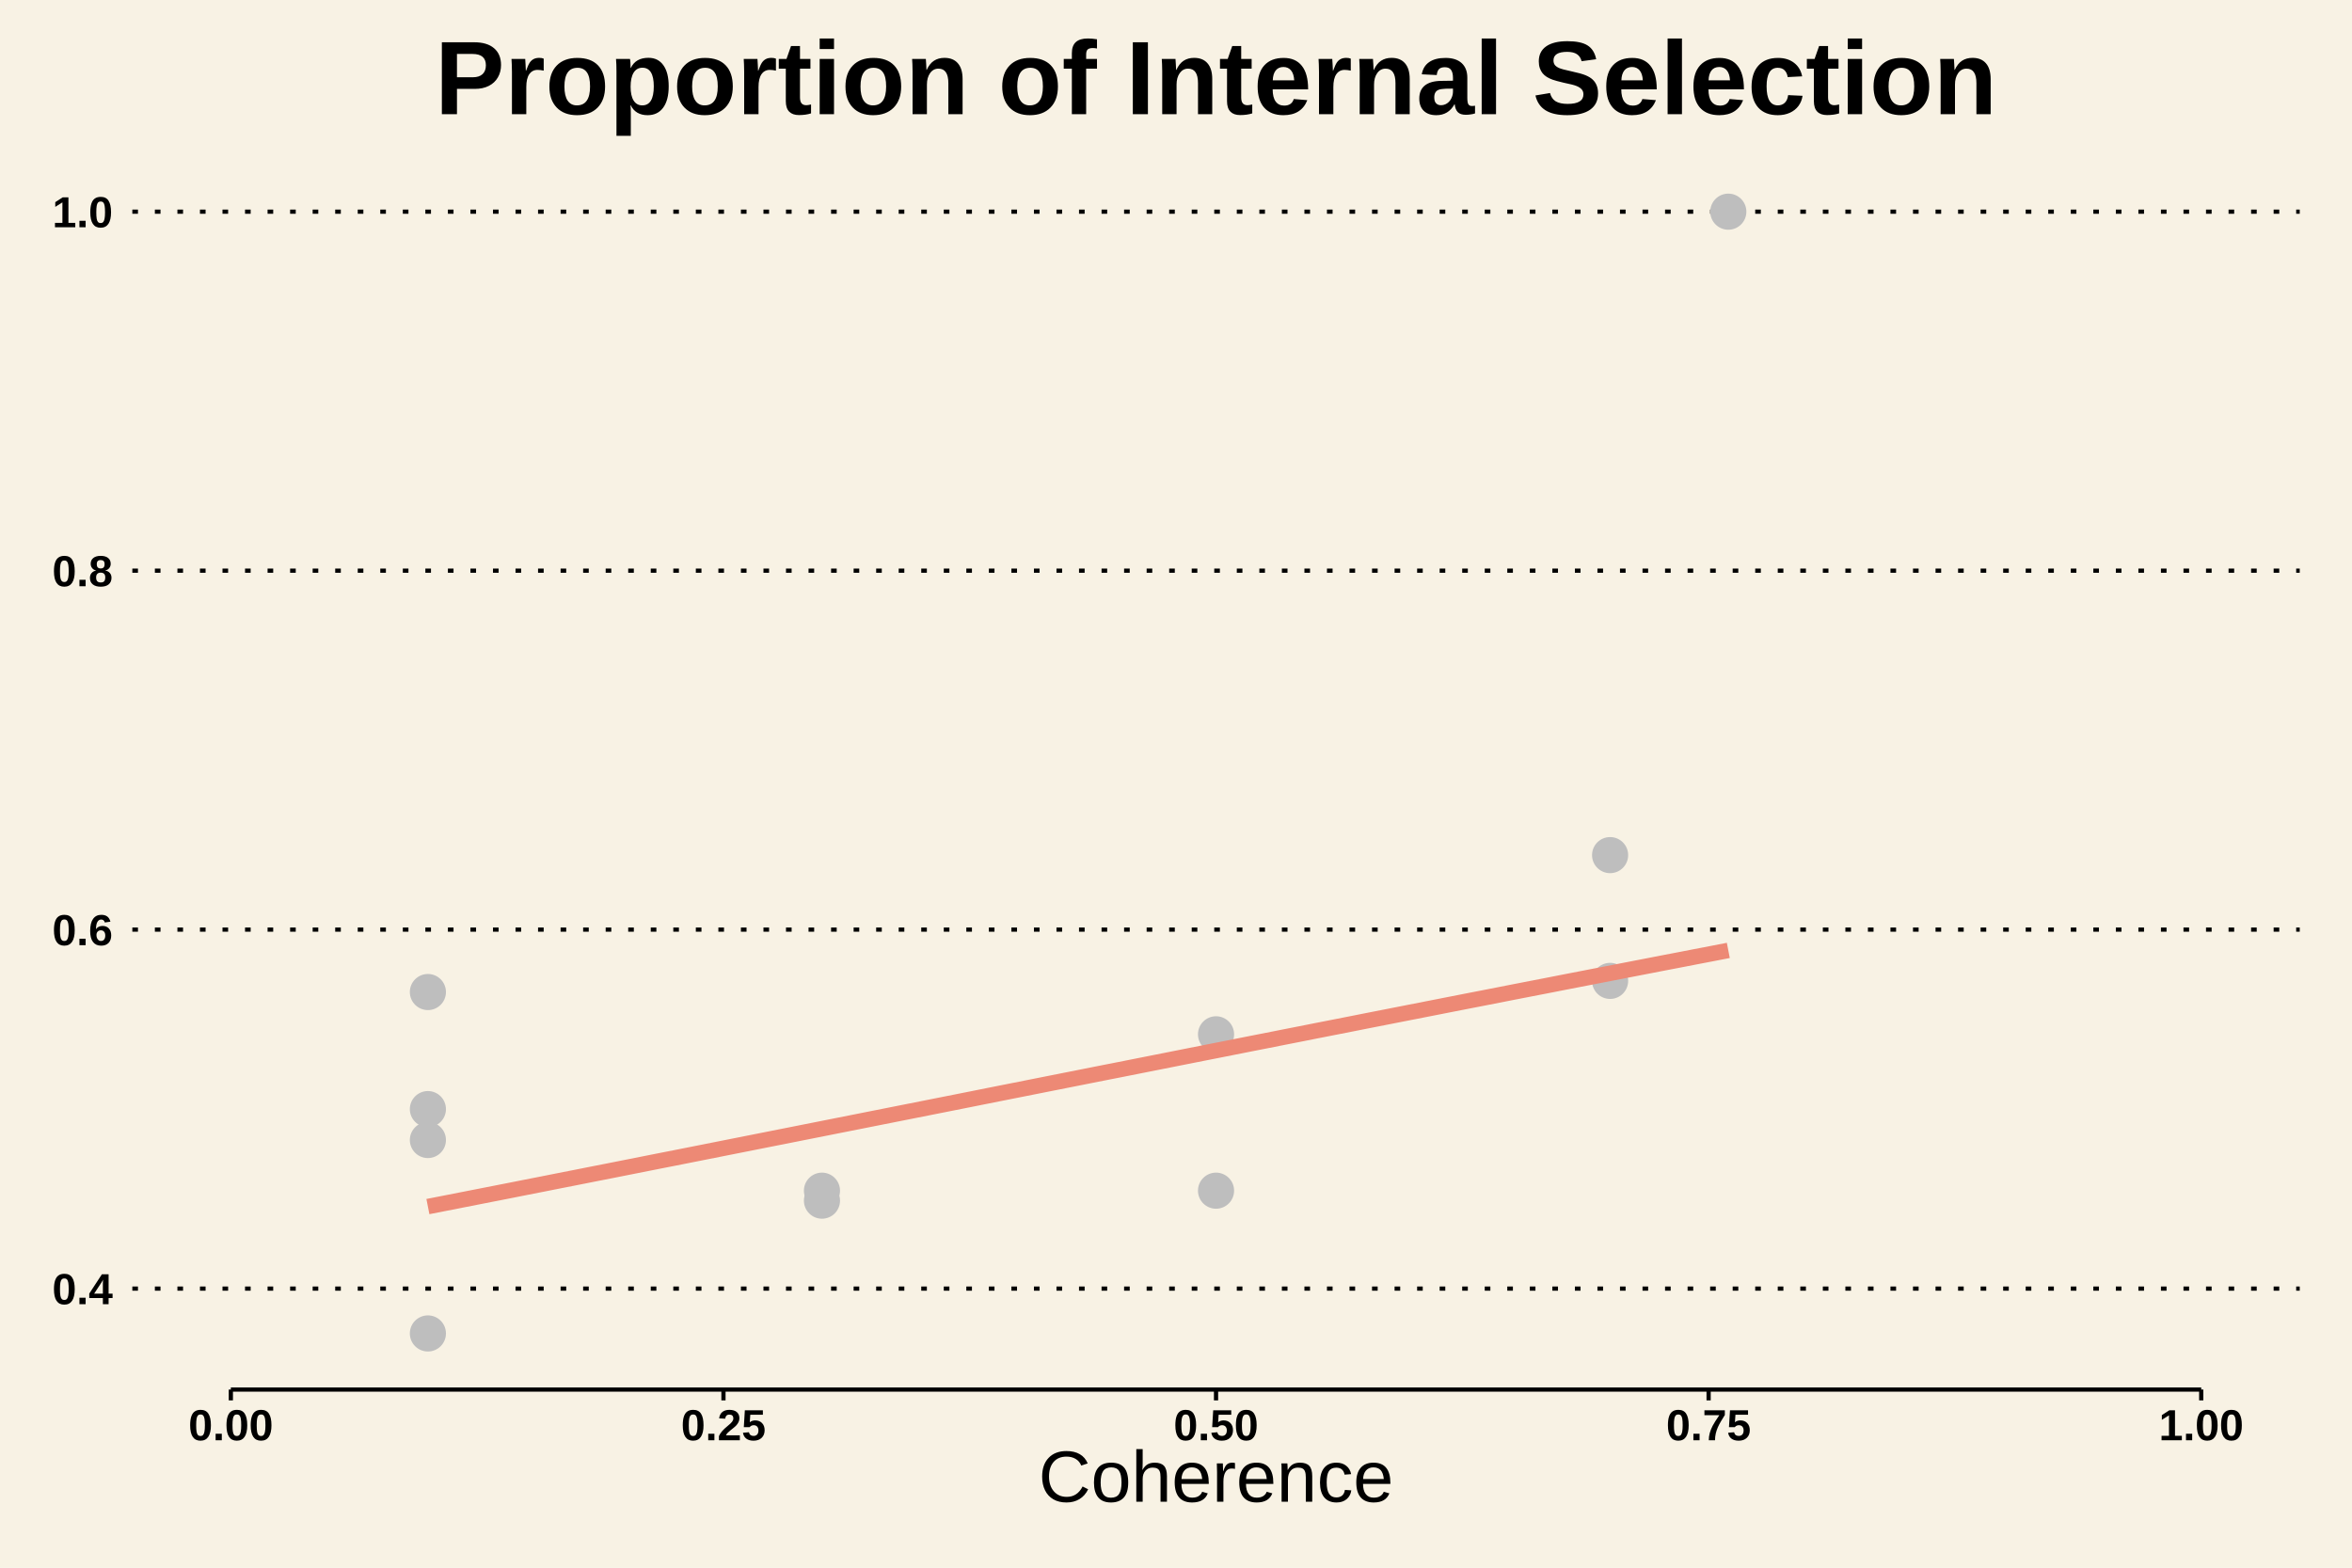
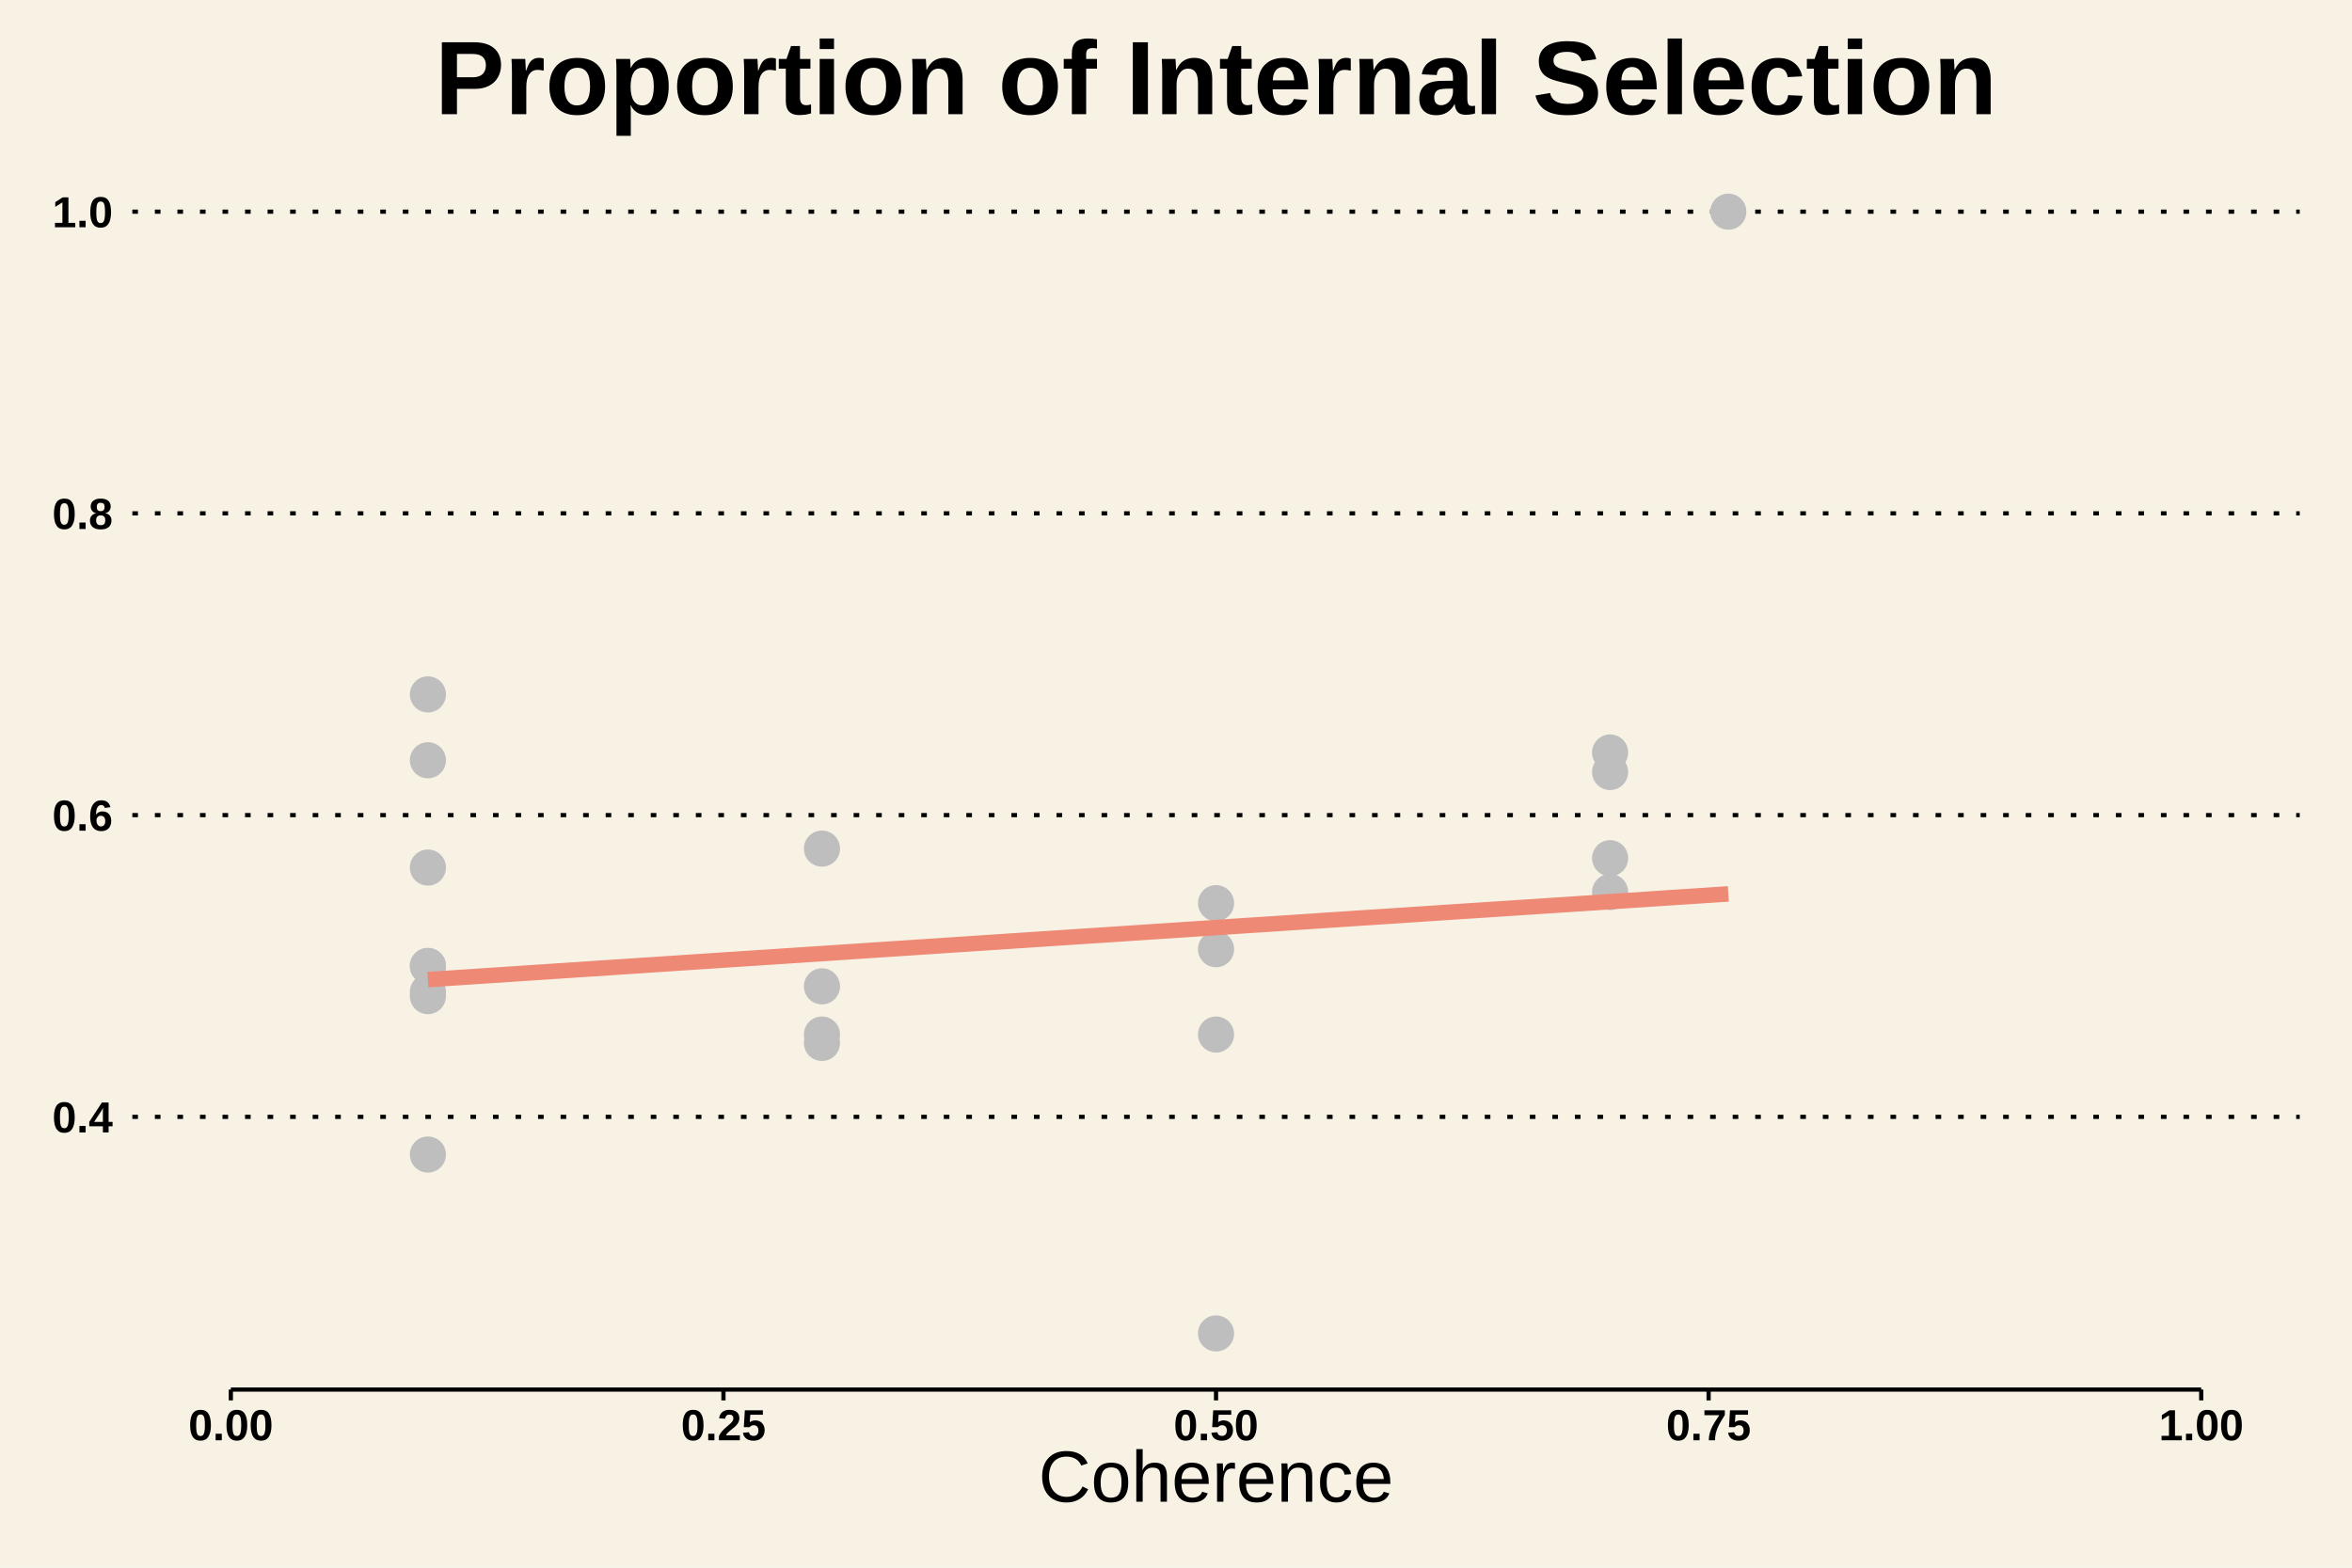
<svg xmlns="http://www.w3.org/2000/svg" class="svglite" width="648.00pt" height="432.00pt" viewBox="0 0 648.00 432.00">
  <defs>
    <style type="text/css">
    .svglite line, .svglite polyline, .svglite polygon, .svglite path, .svglite rect, .svglite circle {
      fill: none;
      stroke: #000000;
      stroke-linecap: round;
      stroke-linejoin: round;
      stroke-miterlimit: 10.00;
    }
    .svglite text {
      white-space: pre;
    }
  </style>
  </defs>
  <rect width="100%" height="100%" style="stroke: none; fill: #F8F2E4;" />
  <defs>
    <clipPath id="cpMC4wMHw2NDguMDB8MC4wMHw0MzIuMDA=">
      <rect x="0.00" y="0.00" width="648.00" height="432.00" />
    </clipPath>
  </defs>
  <g clip-path="url(#cpMC4wMHw2NDguMDB8MC4wMHw0MzIuMDA=)">
    <rect x="0.00" y="0" width="648.00" height="432.00" style="stroke-width: 1.16; stroke: none; fill: #F8F2E4;" />
  </g>
  <defs>
    <clipPath id="cpMzYuNDZ8NjMzLjYwfDQyLjg3fDM4Mi45MQ==">
      <rect x="36.46" y="42.87" width="597.14" height="340.04" />
    </clipPath>
  </defs>
  <g clip-path="url(#cpMzYuNDZ8NjMzLjYwfDQyLjg3fDM4Mi45MQ==)">
    <rect x="36.46" y="42.87" width="597.14" height="340.04" style="stroke-width: 1.16; stroke: none; fill: #F8F2E4;" />
-     <polyline points="36.46,355.09 633.60,355.09 " style="stroke-width: 1.16; stroke-dasharray: 1.55,4.66; stroke-linecap: butt;" />
-     <polyline points="36.46,256.17 633.60,256.17 " style="stroke-width: 1.16; stroke-dasharray: 1.55,4.66; stroke-linecap: butt;" />
-     <polyline points="36.46,157.25 633.60,157.25 " style="stroke-width: 1.16; stroke-dasharray: 1.55,4.66; stroke-linecap: butt;" />
+     <polyline points="36.46,307.76 633.60,307.76 " style="stroke-width: 1.16; stroke-dasharray: 1.55,4.66; stroke-linecap: butt;" />
+     <polyline points="36.46,224.61 633.60,224.61 " style="stroke-width: 1.16; stroke-dasharray: 1.55,4.66; stroke-linecap: butt;" />
+     <polyline points="36.46,141.47 633.60,141.47 " style="stroke-width: 1.16; stroke-dasharray: 1.55,4.66; stroke-linecap: butt;" />
    <polyline points="36.46,58.33 633.60,58.33 " style="stroke-width: 1.16; stroke-dasharray: 1.55,4.66; stroke-linecap: butt;" />
-     <circle cx="117.89" cy="305.63" r="4.62" style="stroke-width: 0.71; stroke: #BEBEBE; fill: #BEBEBE;" />
-     <circle cx="117.89" cy="273.37" r="4.62" style="stroke-width: 0.71; stroke: #BEBEBE; fill: #BEBEBE;" />
-     <circle cx="117.89" cy="314.15" r="4.62" style="stroke-width: 0.71; stroke: #BEBEBE; fill: #BEBEBE;" />
-     <circle cx="117.89" cy="367.45" r="4.62" style="stroke-width: 0.71; stroke: #BEBEBE; fill: #BEBEBE;" />
-     <circle cx="226.46" cy="330.86" r="4.62" style="stroke-width: 0.71; stroke: #BEBEBE; fill: #BEBEBE;" />
-     <circle cx="226.46" cy="328.11" r="4.62" style="stroke-width: 0.71; stroke: #BEBEBE; fill: #BEBEBE;" />
-     <circle cx="335.03" cy="328.11" r="4.62" style="stroke-width: 0.71; stroke: #BEBEBE; fill: #BEBEBE;" />
-     <circle cx="335.03" cy="285.02" r="4.62" style="stroke-width: 0.71; stroke: #BEBEBE; fill: #BEBEBE;" />
-     <circle cx="443.60" cy="235.64" r="4.62" style="stroke-width: 0.71; stroke: #BEBEBE; fill: #BEBEBE;" />
-     <circle cx="443.60" cy="270.30" r="4.62" style="stroke-width: 0.71; stroke: #BEBEBE; fill: #BEBEBE;" />
+     <circle cx="117.89" cy="266.19" r="4.62" style="stroke-width: 0.71; stroke: #BEBEBE; fill: #BEBEBE;" />
+     <circle cx="117.89" cy="239.07" r="4.62" style="stroke-width: 0.71; stroke: #BEBEBE; fill: #BEBEBE;" />
+     <circle cx="117.89" cy="274.50" r="4.62" style="stroke-width: 0.71; stroke: #BEBEBE; fill: #BEBEBE;" />
+     <circle cx="117.89" cy="266.19" r="4.62" style="stroke-width: 0.71; stroke: #BEBEBE; fill: #BEBEBE;" />
+     <circle cx="117.89" cy="273.35" r="4.62" style="stroke-width: 0.71; stroke: #BEBEBE; fill: #BEBEBE;" />
+     <circle cx="117.89" cy="318.15" r="4.62" style="stroke-width: 0.71; stroke: #BEBEBE; fill: #BEBEBE;" />
+     <circle cx="117.89" cy="191.36" r="4.62" style="stroke-width: 0.71; stroke: #BEBEBE; fill: #BEBEBE;" />
+     <circle cx="117.89" cy="209.50" r="4.62" style="stroke-width: 0.71; stroke: #BEBEBE; fill: #BEBEBE;" />
+     <circle cx="226.46" cy="287.40" r="4.62" style="stroke-width: 0.71; stroke: #BEBEBE; fill: #BEBEBE;" />
+     <circle cx="226.46" cy="285.08" r="4.62" style="stroke-width: 0.71; stroke: #BEBEBE; fill: #BEBEBE;" />
+     <circle cx="226.46" cy="233.85" r="4.62" style="stroke-width: 0.71; stroke: #BEBEBE; fill: #BEBEBE;" />
+     <circle cx="226.46" cy="271.80" r="4.62" style="stroke-width: 0.71; stroke: #BEBEBE; fill: #BEBEBE;" />
+     <circle cx="335.03" cy="285.08" r="4.62" style="stroke-width: 0.71; stroke: #BEBEBE; fill: #BEBEBE;" />
+     <circle cx="335.03" cy="248.87" r="4.62" style="stroke-width: 0.71; stroke: #BEBEBE; fill: #BEBEBE;" />
+     <circle cx="335.03" cy="261.57" r="4.62" style="stroke-width: 0.71; stroke: #BEBEBE; fill: #BEBEBE;" />
+     <circle cx="335.03" cy="367.45" r="4.62" style="stroke-width: 0.71; stroke: #BEBEBE; fill: #BEBEBE;" />
+     <circle cx="443.60" cy="207.36" r="4.62" style="stroke-width: 0.71; stroke: #BEBEBE; fill: #BEBEBE;" />
+     <circle cx="443.60" cy="236.49" r="4.62" style="stroke-width: 0.71; stroke: #BEBEBE; fill: #BEBEBE;" />
+     <circle cx="443.60" cy="245.81" r="4.62" style="stroke-width: 0.71; stroke: #BEBEBE; fill: #BEBEBE;" />
+     <circle cx="443.60" cy="212.74" r="4.62" style="stroke-width: 0.71; stroke: #BEBEBE; fill: #BEBEBE;" />
    <circle cx="476.17" cy="58.33" r="4.62" style="stroke-width: 0.71; stroke: #BEBEBE; fill: #BEBEBE;" />
-     <polyline points="117.89,332.49 122.43,331.60 126.96,330.71 131.50,329.82 136.03,328.93 140.57,328.04 145.10,327.14 149.64,326.25 154.17,325.35 158.71,324.46 163.24,323.56 167.78,322.67 172.31,321.77 176.85,320.87 181.38,319.97 185.92,319.08 190.45,318.18 194.99,317.28 199.52,316.38 204.06,315.48 208.59,314.58 213.13,313.68 217.67,312.78 222.20,311.88 226.74,310.98 231.27,310.08 235.81,309.18 240.34,308.28 244.88,307.38 249.41,306.48 253.95,305.58 258.48,304.68 263.02,303.78 267.55,302.88 272.09,301.97 276.62,301.07 281.16,300.17 285.69,299.27 290.23,298.37 294.76,297.47 299.30,296.57 303.83,295.67 308.37,294.78 312.90,293.88 317.44,292.98 321.98,292.08 326.51,291.18 331.05,290.28 335.58,289.39 340.12,288.49 344.65,287.59 349.19,286.70 353.72,285.80 358.26,284.91 362.79,284.01 367.33,283.12 371.86,282.23 376.40,281.33 380.93,280.44 385.47,279.55 390.00,278.66 394.54,277.77 399.07,276.88 403.61,275.99 408.14,275.11 412.68,274.22 417.21,273.33 421.75,272.45 426.29,271.57 430.82,270.68 435.36,269.80 439.89,268.92 444.43,268.04 448.96,267.16 453.50,266.28 458.03,265.40 462.57,264.53 467.10,263.65 471.64,262.78 476.17,261.90 " style="stroke-width: 4.27; stroke: #ED8975; stroke-linecap: butt;" />
+     <polyline points="117.89,269.95 122.43,269.65 126.96,269.35 131.50,269.05 136.03,268.75 140.57,268.45 145.10,268.15 149.64,267.85 154.17,267.55 158.71,267.25 163.24,266.95 167.78,266.65 172.31,266.35 176.85,266.05 181.38,265.75 185.92,265.45 190.45,265.15 194.99,264.85 199.52,264.55 204.06,264.25 208.59,263.96 213.13,263.66 217.67,263.36 222.20,263.06 226.74,262.76 231.27,262.46 235.81,262.16 240.34,261.86 244.88,261.56 249.41,261.26 253.95,260.96 258.48,260.66 263.02,260.36 267.55,260.06 272.09,259.76 276.62,259.46 281.16,259.16 285.69,258.86 290.23,258.56 294.76,258.26 299.30,257.96 303.83,257.67 308.37,257.37 312.90,257.07 317.44,256.77 321.98,256.47 326.51,256.17 331.05,255.87 335.58,255.57 340.12,255.27 344.65,254.97 349.19,254.68 353.72,254.38 358.26,254.08 362.79,253.78 367.33,253.48 371.86,253.18 376.40,252.88 380.93,252.59 385.47,252.29 390.00,251.99 394.54,251.69 399.07,251.39 403.61,251.09 408.14,250.80 412.68,250.50 417.21,250.20 421.75,249.90 426.29,249.60 430.82,249.31 435.36,249.01 439.89,248.71 444.43,248.41 448.96,248.12 453.50,247.82 458.03,247.52 462.57,247.22 467.10,246.93 471.64,246.63 476.17,246.33 " style="stroke-width: 4.27; stroke: #ED8975; stroke-linecap: butt;" />
    <rect x="36.46" y="42.87" width="597.14" height="340.04" style="stroke-width: 1.16; stroke: none;" />
  </g>
  <g clip-path="url(#cpMC4wMHw2NDguMDB8MC4wMHw0MzIuMDA=)">
-     <text x="31.08" y="359.39" text-anchor="end" style="font-size: 12.00px; font-weight: bold; font-family: &quot;Arial&quot;;" textLength="16.68px" lengthAdjust="spacingAndGlyphs">0.4</text>
-     <text x="31.08" y="260.47" text-anchor="end" style="font-size: 12.00px; font-weight: bold; font-family: &quot;Arial&quot;;" textLength="16.68px" lengthAdjust="spacingAndGlyphs">0.6</text>
-     <text x="31.08" y="161.55" text-anchor="end" style="font-size: 12.00px; font-weight: bold; font-family: &quot;Arial&quot;;" textLength="16.68px" lengthAdjust="spacingAndGlyphs">0.8</text>
+     <text x="31.08" y="312.06" text-anchor="end" style="font-size: 12.00px; font-weight: bold; font-family: &quot;Arial&quot;;" textLength="16.68px" lengthAdjust="spacingAndGlyphs">0.4</text>
+     <text x="31.08" y="228.91" text-anchor="end" style="font-size: 12.00px; font-weight: bold; font-family: &quot;Arial&quot;;" textLength="16.68px" lengthAdjust="spacingAndGlyphs">0.6</text>
+     <text x="31.08" y="145.77" text-anchor="end" style="font-size: 12.00px; font-weight: bold; font-family: &quot;Arial&quot;;" textLength="16.68px" lengthAdjust="spacingAndGlyphs">0.8</text>
    <text x="31.08" y="62.63" text-anchor="end" style="font-size: 12.00px; font-weight: bold; font-family: &quot;Arial&quot;;" textLength="16.68px" lengthAdjust="spacingAndGlyphs">1.0</text>
    <polyline points="63.60,382.91 606.46,382.91 " style="stroke-width: 1.16; stroke-linecap: butt;" />
    <polyline points="63.60,385.90 63.60,382.91 " style="stroke-width: 1.16; stroke-linecap: butt;" />
    <polyline points="199.32,385.90 199.32,382.91 " style="stroke-width: 1.16; stroke-linecap: butt;" />
    <polyline points="335.03,385.90 335.03,382.91 " style="stroke-width: 1.16; stroke-linecap: butt;" />
    <polyline points="470.74,385.90 470.74,382.91 " style="stroke-width: 1.16; stroke-linecap: butt;" />
    <polyline points="606.46,385.90 606.46,382.91 " style="stroke-width: 1.16; stroke-linecap: butt;" />
    <text x="63.60" y="396.88" text-anchor="middle" style="font-size: 12.00px; font-weight: bold; font-family: &quot;Arial&quot;;" textLength="23.36px" lengthAdjust="spacingAndGlyphs">0.00</text>
    <text x="199.32" y="396.88" text-anchor="middle" style="font-size: 12.00px; font-weight: bold; font-family: &quot;Arial&quot;;" textLength="23.36px" lengthAdjust="spacingAndGlyphs">0.25</text>
    <text x="335.03" y="396.88" text-anchor="middle" style="font-size: 12.00px; font-weight: bold; font-family: &quot;Arial&quot;;" textLength="23.36px" lengthAdjust="spacingAndGlyphs">0.50</text>
    <text x="470.74" y="396.88" text-anchor="middle" style="font-size: 12.00px; font-weight: bold; font-family: &quot;Arial&quot;;" textLength="23.36px" lengthAdjust="spacingAndGlyphs">0.75</text>
    <text x="606.46" y="396.88" text-anchor="middle" style="font-size: 12.00px; font-weight: bold; font-family: &quot;Arial&quot;;" textLength="23.36px" lengthAdjust="spacingAndGlyphs">1.00</text>
    <text x="335.03" y="413.83" text-anchor="middle" style="font-size: 20.00px; font-family: &quot;Arial&quot;;" textLength="108.02px" lengthAdjust="spacingAndGlyphs">Coherence</text>
    <text x="335.03" y="31.46" text-anchor="middle" style="font-size: 28.80px; font-weight: bold; font-family: &quot;Arial&quot;;" textLength="552.96px" lengthAdjust="spacingAndGlyphs">Proportion of Internal Selection</text>
  </g>
</svg>
